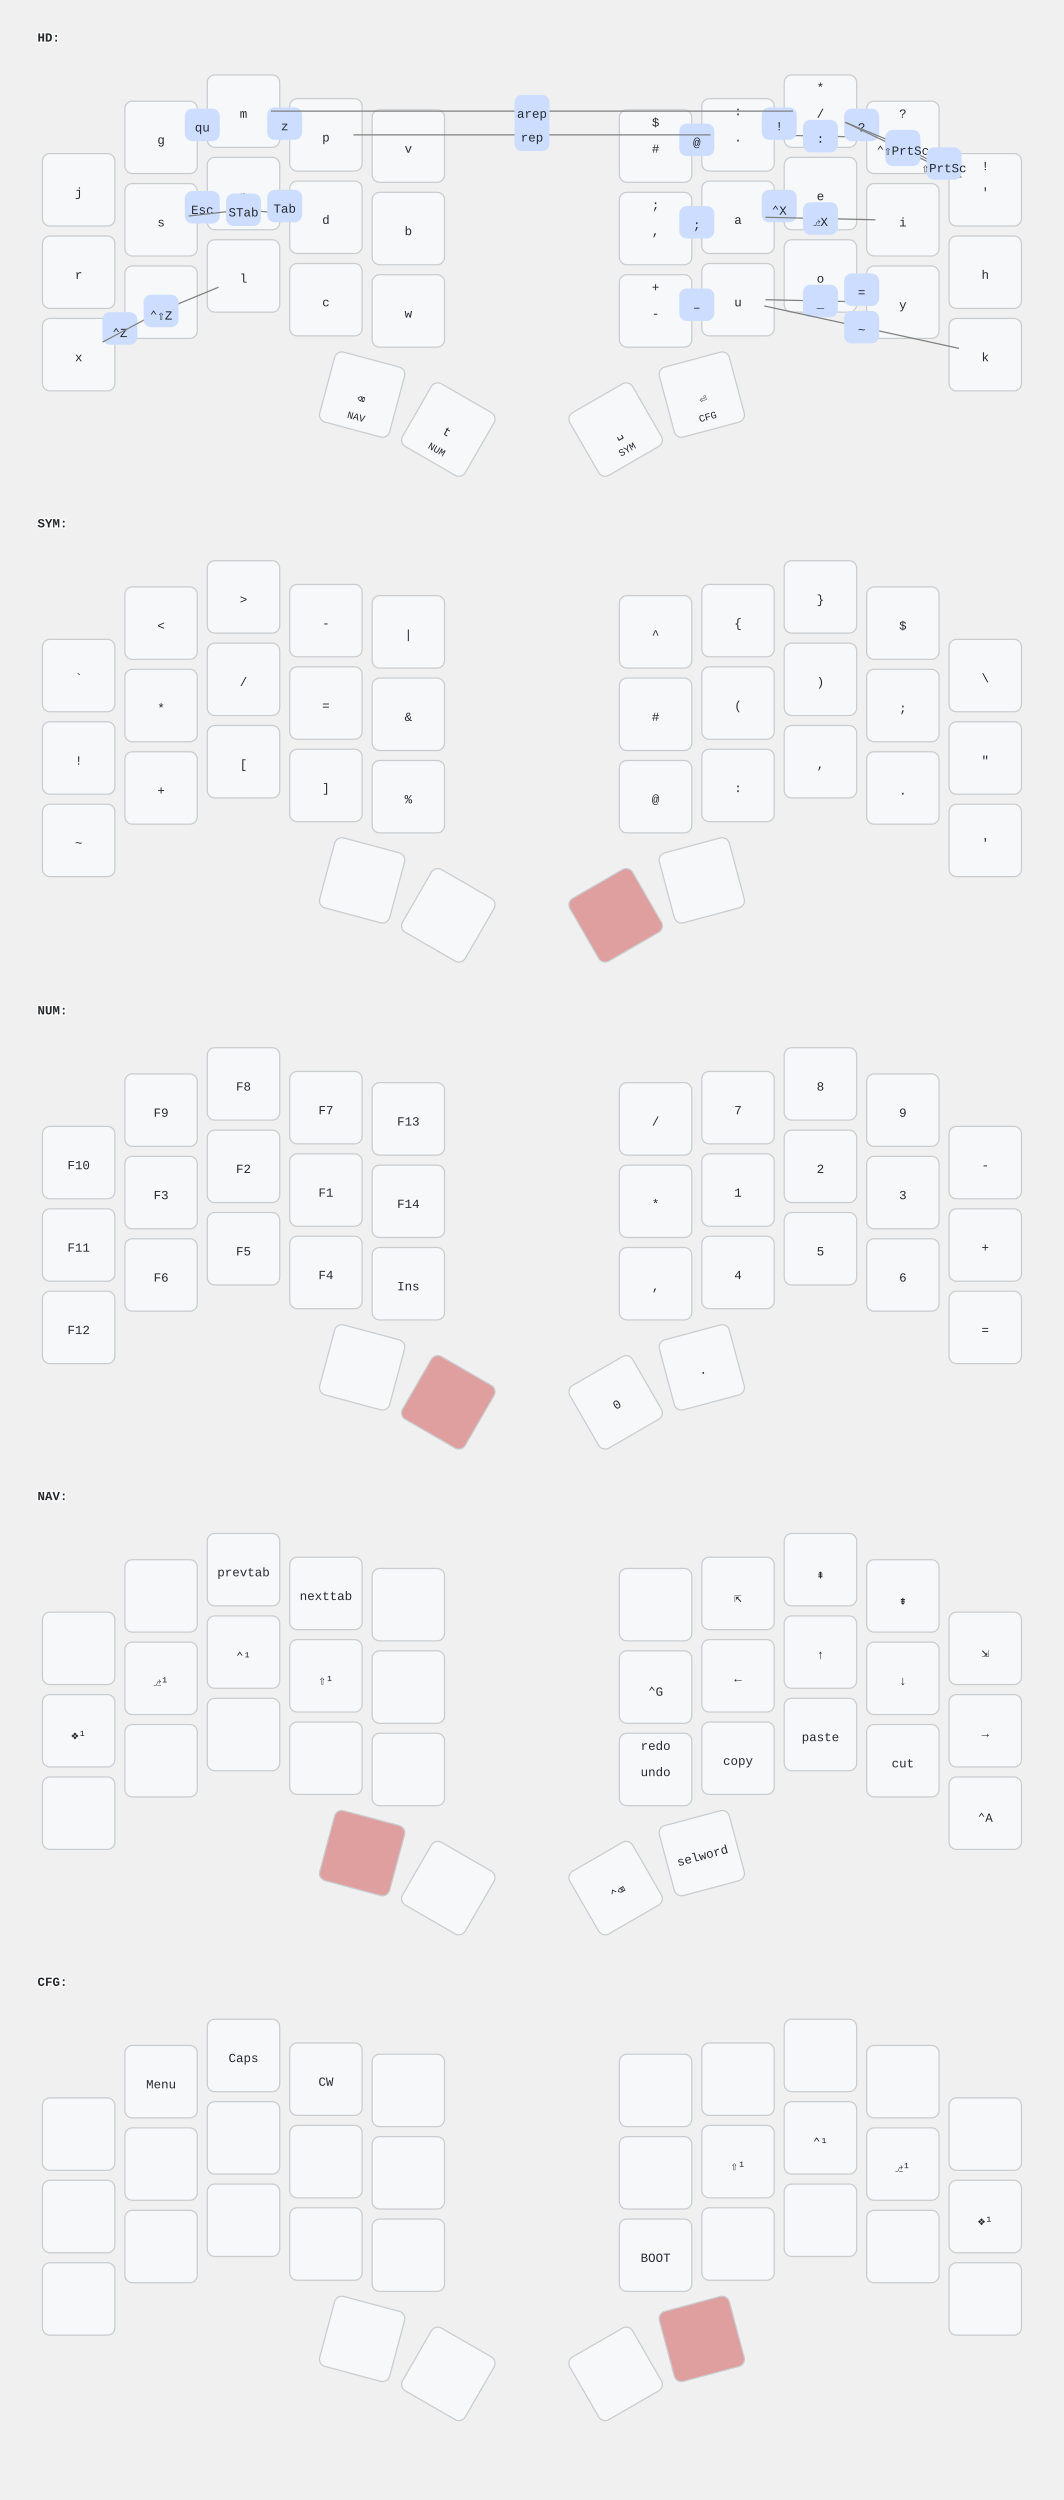
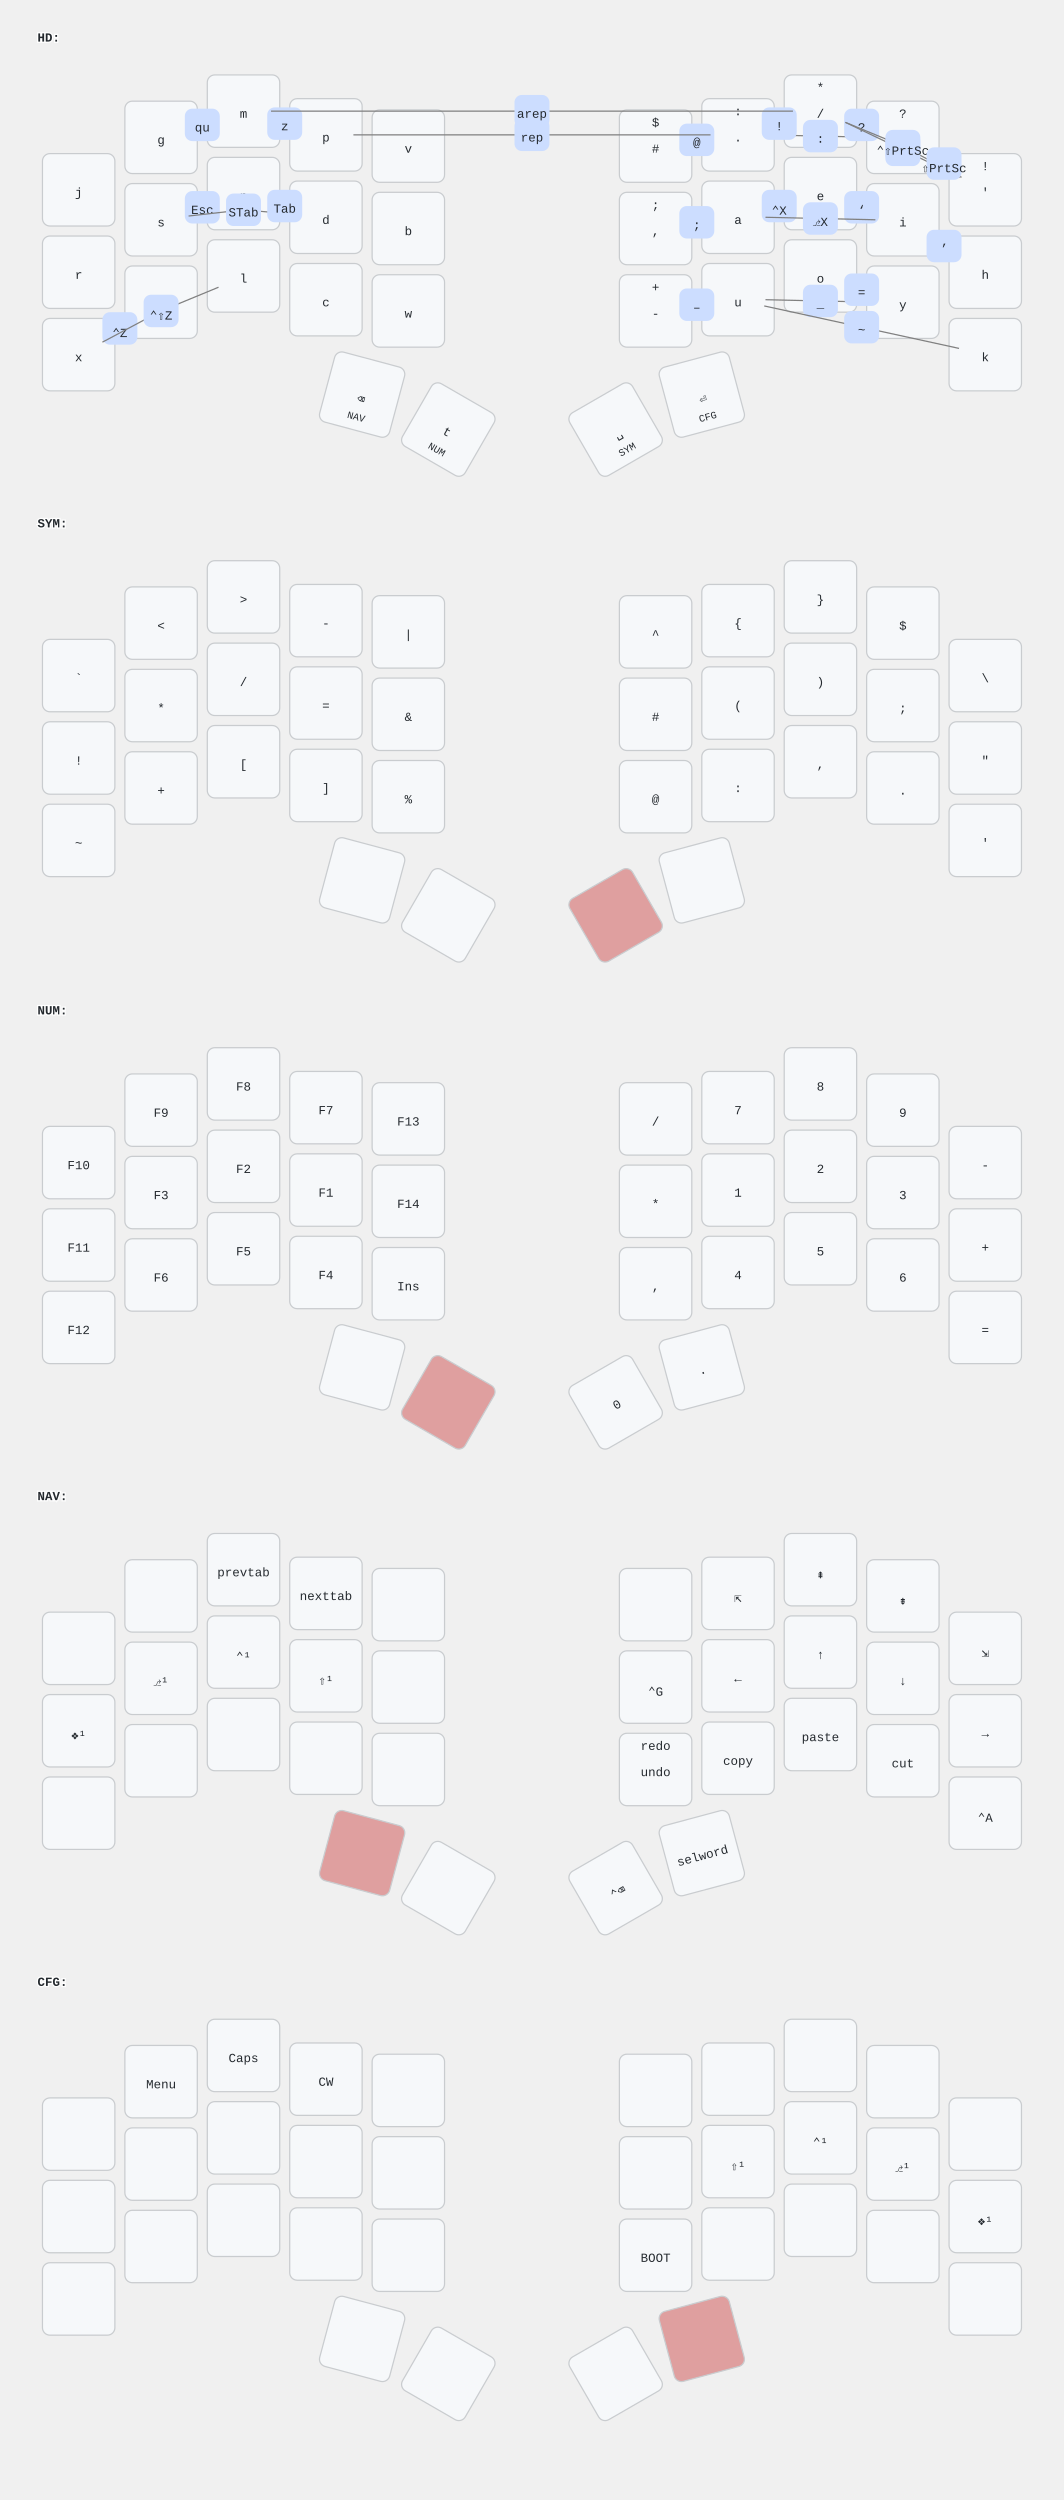
<svg xmlns="http://www.w3.org/2000/svg" width="852" height="2002" viewBox="0 0 852 2002" class="keymap">
  <style>/* inherit to force styles through use tags */
svg path {
    fill: inherit;
}

/* font and background color specifications */
svg.keymap {
    font-family: SFMono-Regular,Consolas,Liberation Mono,Menlo,monospace;
    font-size: 10px;
    font-kerning: normal;
    text-rendering: optimizeLegibility;
    fill: #24292e;
}

/* default key styling */
rect.key {
    fill: #f6f8fa;
    stroke: #c9cccf;
    stroke-width: 1;
}

/* default key side styling, only used is draw_key_sides is set */
rect.side {
    filter: brightness(90%);
}

/* color accent for combo boxes */
rect.combo, rect.combo-separate {
    fill: #cdf;
}

/* color accent for held keys */
rect.held, rect.combo.held {
    fill: #df9f9f;
}

/* color accent for ghost (optional) keys */
rect.ghost, rect.combo.ghost {
    stroke-dasharray: 4, 4;
    stroke-width: 2;
}

text {
    text-anchor: middle;
    dominant-baseline: hanging;
}

/* styling for layer labels */
text.label {
    font-weight: bold;
    text-anchor: start;
    stroke: white;
    stroke-width: 2;
    paint-order: stroke;
}

/* styling for combo tap, and key hold/shifted label text */
text.combo, text.hold, text.shifted {
    font-size: 10px;
}

/* styling for hold label text */
text.hold {
    font-size: 8px;
}

text.hold {
    text-anchor: middle;
    dominant-baseline: auto;
}

text.shifted {
    text-anchor: middle;
    dominant-baseline: hanging;
}

/* styling for hold/shifted label text in combo box */
text.combo.hold, text.combo.shifted {
    font-size: 8px;
}

/* lighter symbol for transparent keys */
text.trans {
    fill: #7b7e81;
}

/* styling for combo dendrons */
path.combo {
    stroke-width: 1;
    stroke: gray;
    fill: none;
}

/* Start Tabler Icons Cleanup */
/* cannot use height/width with glyphs */
.icon-tabler &gt; path {
    fill: inherit;
    stroke: inherit;
    stroke-width: 2;
}
/* hide tabler's default box */
.icon-tabler &gt; path[stroke="none"][fill="none"] {
    visibility: hidden;
}
/* End Tabler Icons Cleanup */
</style>
  <g transform="translate(30, 0)" class="layer-HD">
    <text x="0" y="28" class="label" id="HD">HD:</text>
    <g transform="translate(0, 56)">
      <g transform="translate(33, 96)" class="key keypos-0">
        <rect rx="6" ry="6" x="-29" y="-29" width="58" height="58" class="key" />
        <text x="0" y="0" class="key tap">j</text>
      </g>
      <g transform="translate(99, 54)" class="key keypos-1">
        <rect rx="6" ry="6" x="-29" y="-29" width="58" height="58" class="key" />
        <text x="0" y="0" class="key tap">g</text>
      </g>
      <g transform="translate(165, 33)" class="key keypos-2">
        <rect rx="6" ry="6" x="-29" y="-29" width="58" height="58" class="key" />
        <text x="0" y="0" class="key tap">m</text>
      </g>
      <g transform="translate(231, 52)" class="key keypos-3">
        <rect rx="6" ry="6" x="-29" y="-29" width="58" height="58" class="key" />
        <text x="0" y="0" class="key tap">p</text>
      </g>
      <g transform="translate(297, 61)" class="key keypos-4">
        <rect rx="6" ry="6" x="-29" y="-29" width="58" height="58" class="key" />
        <text x="0" y="0" class="key tap">v</text>
      </g>
      <g transform="translate(495, 61)" class="key keypos-5">
        <rect rx="6" ry="6" x="-29" y="-29" width="58" height="58" class="key" />
        <text x="0" y="0" class="key tap">#</text>
        <text x="0" y="-21" class="key shifted">$</text>
      </g>
      <g transform="translate(561, 52)" class="key keypos-6">
        <rect rx="6" ry="6" x="-29" y="-29" width="58" height="58" class="key" />
        <text x="0" y="0" class="key tap">.</text>
        <text x="0" y="-21" class="key shifted">:</text>
      </g>
      <g transform="translate(627, 33)" class="key keypos-7">
        <rect rx="6" ry="6" x="-29" y="-29" width="58" height="58" class="key" />
        <text x="0" y="0" class="key tap">/</text>
        <text x="0" y="-21" class="key shifted">*</text>
      </g>
      <g transform="translate(693, 54)" class="key keypos-8">
        <rect rx="6" ry="6" x="-29" y="-29" width="58" height="58" class="key" />
        <text x="0" y="0" class="key tap">"</text>
        <text x="0" y="-21" class="key shifted">?</text>
      </g>
      <g transform="translate(759, 96)" class="key keypos-9">
        <rect rx="6" ry="6" x="-29" y="-29" width="58" height="58" class="key" />
        <text x="0" y="0" class="key tap">'</text>
        <text x="0" y="-21" class="key shifted">!</text>
      </g>
      <g transform="translate(33, 162)" class="key keypos-10">
        <rect rx="6" ry="6" x="-29" y="-29" width="58" height="58" class="key" />
        <text x="0" y="0" class="key tap">r</text>
      </g>
      <g transform="translate(99, 120)" class="key keypos-11">
        <rect rx="6" ry="6" x="-29" y="-29" width="58" height="58" class="key" />
        <text x="0" y="0" class="key tap">s</text>
      </g>
      <g transform="translate(165, 99)" class="key keypos-12">
        <rect rx="6" ry="6" x="-29" y="-29" width="58" height="58" class="key" />
        <text x="0" y="0" class="key tap">n</text>
      </g>
      <g transform="translate(231, 118)" class="key keypos-13">
        <rect rx="6" ry="6" x="-29" y="-29" width="58" height="58" class="key" />
        <text x="0" y="0" class="key tap">d</text>
      </g>
      <g transform="translate(297, 127)" class="key keypos-14">
        <rect rx="6" ry="6" x="-29" y="-29" width="58" height="58" class="key" />
        <text x="0" y="0" class="key tap">b</text>
      </g>
      <g transform="translate(495, 127)" class="key keypos-15">
        <rect rx="6" ry="6" x="-29" y="-29" width="58" height="58" class="key" />
        <text x="0" y="0" class="key tap">,</text>
        <text x="0" y="-21" class="key shifted">;</text>
      </g>
      <g transform="translate(561, 118)" class="key keypos-16">
        <rect rx="6" ry="6" x="-29" y="-29" width="58" height="58" class="key" />
        <text x="0" y="0" class="key tap">a</text>
      </g>
      <g transform="translate(627, 99)" class="key keypos-17">
        <rect rx="6" ry="6" x="-29" y="-29" width="58" height="58" class="key" />
        <text x="0" y="0" class="key tap">e</text>
      </g>
      <g transform="translate(693, 120)" class="key keypos-18">
        <rect rx="6" ry="6" x="-29" y="-29" width="58" height="58" class="key" />
        <text x="0" y="0" class="key tap">i</text>
      </g>
      <g transform="translate(759, 162)" class="key keypos-19">
        <rect rx="6" ry="6" x="-29" y="-29" width="58" height="58" class="key" />
        <text x="0" y="0" class="key tap">h</text>
      </g>
      <g transform="translate(33, 228)" class="key keypos-20">
        <rect rx="6" ry="6" x="-29" y="-29" width="58" height="58" class="key" />
        <text x="0" y="0" class="key tap">x</text>
      </g>
      <g transform="translate(99, 186)" class="key keypos-21">
        <rect rx="6" ry="6" x="-29" y="-29" width="58" height="58" class="key" />
        <text x="0" y="0" class="key tap">f</text>
      </g>
      <g transform="translate(165, 165)" class="key keypos-22">
        <rect rx="6" ry="6" x="-29" y="-29" width="58" height="58" class="key" />
        <text x="0" y="0" class="key tap">l</text>
      </g>
      <g transform="translate(231, 184)" class="key keypos-23">
        <rect rx="6" ry="6" x="-29" y="-29" width="58" height="58" class="key" />
        <text x="0" y="0" class="key tap">c</text>
      </g>
      <g transform="translate(297, 193)" class="key keypos-24">
        <rect rx="6" ry="6" x="-29" y="-29" width="58" height="58" class="key" />
        <text x="0" y="0" class="key tap">w</text>
      </g>
      <g transform="translate(495, 193)" class="key keypos-25">
        <rect rx="6" ry="6" x="-29" y="-29" width="58" height="58" class="key" />
        <text x="0" y="0" class="key tap">-</text>
        <text x="0" y="-21" class="key shifted">+</text>
      </g>
      <g transform="translate(561, 184)" class="key keypos-26">
        <rect rx="6" ry="6" x="-29" y="-29" width="58" height="58" class="key" />
        <text x="0" y="0" class="key tap">u</text>
      </g>
      <g transform="translate(627, 165)" class="key keypos-27">
        <rect rx="6" ry="6" x="-29" y="-29" width="58" height="58" class="key" />
        <text x="0" y="0" class="key tap">o</text>
      </g>
      <g transform="translate(693, 186)" class="key keypos-28">
        <rect rx="6" ry="6" x="-29" y="-29" width="58" height="58" class="key" />
        <text x="0" y="0" class="key tap">y</text>
      </g>
      <g transform="translate(759, 228)" class="key keypos-29">
        <rect rx="6" ry="6" x="-29" y="-29" width="58" height="58" class="key" />
        <text x="0" y="0" class="key tap">k</text>
      </g>
      <g transform="translate(260, 260) rotate(15.0)" class="key keypos-30">
        <rect rx="6" ry="6" x="-29" y="-29" width="58" height="58" class="key" />
        <text x="0" y="0" class="key tap">⌫</text>
        <a href="#NAV">
          <text x="0" y="21" class="key hold layer-activator">NAV</text>
        </a>
      </g>
      <g transform="translate(329, 288) rotate(30.0)" class="key keypos-31">
        <rect rx="6" ry="6" x="-29" y="-29" width="58" height="58" class="key" />
        <text x="0" y="0" class="key tap">t</text>
        <a href="#NUM">
          <text x="0" y="21" class="key hold layer-activator">NUM</text>
        </a>
      </g>
      <g transform="translate(463, 288) rotate(-30.0)" class="key keypos-32">
        <rect rx="6" ry="6" x="-29" y="-29" width="58" height="58" class="key" />
        <text x="0" y="0" class="key tap">␣</text>
        <a href="#SYM">
          <text x="0" y="21" class="key hold layer-activator">SYM</text>
        </a>
      </g>
      <g transform="translate(532, 260) rotate(-15.0)" class="key keypos-33">
        <rect rx="6" ry="6" x="-29" y="-29" width="58" height="58" class="key" />
        <text x="0" y="0" class="key tap">⏎</text>
        <a href="#CFG">
          <text x="0" y="21" class="key hold layer-activator">CFG</text>
        </a>
      </g>
      <g class="combo combopos-0">
        <rect rx="6" ry="6" x="118" y="31" width="28" height="26" class="combo" />
        <text x="132" y="44" class="combo tap">qu</text>
      </g>
      <g class="combo combopos-1">
        <rect rx="6" ry="6" x="184" y="30" width="28" height="26" class="combo" />
        <text x="198" y="43" class="combo tap">z</text>
      </g>
      <g class="combo combopos-2">
        <rect rx="6" ry="6" x="118" y="97" width="28" height="26" class="combo" />
        <text x="132" y="110" class="combo tap">Esc</text>
      </g>
      <g class="combo combopos-3">
        <path d="M165,112 l-44,5" class="combo" />
        <path d="M165,112 l44,4" class="combo" />
        <rect rx="6" ry="6" x="151" y="99" width="28" height="26" class="combo" />
        <text x="165" y="112" class="combo tap">STab</text>
      </g>
      <g class="combo combopos-4">
        <rect rx="6" ry="6" x="184" y="96" width="28" height="26" class="combo" />
        <text x="198" y="109" class="combo tap">Tab</text>
      </g>
      <g class="combo combopos-5">
        <path d="M627,185 l-44,-1" class="combo" />
        <path d="M627,185 l44,1" class="combo" />
        <rect rx="6" ry="6" x="613" y="172" width="28" height="26" class="combo" />
        <text x="627" y="185" class="combo tap">_</text>
      </g>
      <g class="combo combopos-6">
        <path d="M660,206 l-78,-17" class="combo" />
        <path d="M660,206 l78,17" class="combo" />
        <rect rx="6" ry="6" x="646" y="193" width="28" height="26" class="combo" />
        <text x="660" y="206" class="combo tap">~</text>
      </g>
      <g class="combo combopos-7">
        <rect rx="6" ry="6" x="514" y="109" width="28" height="26" class="combo" />
        <text x="528" y="122" class="combo tap">;</text>
      </g>
      <g class="combo combopos-8">
        <path d="M627,53 l-44,-1" class="combo" />
        <path d="M627,53 l44,1" class="combo" />
        <rect rx="6" ry="6" x="613" y="40" width="28" height="26" class="combo" />
        <text x="627" y="53" class="combo tap">:</text>
      </g>
      <g class="combo combopos-9">
        <rect rx="6" ry="6" x="580" y="30" width="28" height="26" class="combo" />
        <text x="594" y="43" class="combo tap">!</text>
      </g>
      <g class="combo combopos-10">
        <rect rx="6" ry="6" x="646" y="31" width="28" height="26" class="combo" />
        <text x="660" y="44" class="combo tap">?</text>
      </g>
      <g class="combo combopos-11">
        <path d="M693,64 l-46,-22" class="combo" />
        <path d="M693,64 l46,22" class="combo" />
        <rect rx="6" ry="6" x="679" y="51" width="28" height="26" class="combo" />
        <text x="693" y="64" class="combo tap">$</text>
      </g>
      <g class="combo combopos-12">
        <rect rx="6" ry="6" x="646" y="163" width="28" height="26" class="combo" />
        <text x="660" y="176" class="combo tap">=</text>
      </g>
      <g class="combo combopos-13">
        <rect rx="6" ry="6" x="514" y="43" width="28" height="26" class="combo" />
        <text x="528" y="56" class="combo tap">@</text>
      </g>
      <g class="combo combopos-14">
        <rect rx="6" ry="6" x="514" y="175" width="28" height="26" class="combo" />
        <text x="528" y="188" class="combo tap">–</text>
      </g>
      <g class="combo combopos-15">
+         <rect rx="6" ry="6" x="646" y="97" width="28" height="26" class="combo" />
+         <text x="660" y="110" class="combo tap">‘</text>
+       </g>
+       <g class="combo combopos-16">
+         <rect rx="6" ry="6" x="712" y="128" width="28" height="26" class="combo" />
+         <text x="726" y="141" class="combo tap">’</text>
+       </g>
+       <g class="combo combopos-17">
        <path d="M396,52 l-143,0" class="combo" />
        <path d="M396,52 l143,0" class="combo" />
        <rect rx="6" ry="6" x="382" y="39" width="28" height="26" class="combo" />
        <text x="396" y="52" class="combo tap">rep</text>
      </g>
-       <g class="combo combopos-16">
+       <g class="combo combopos-18">
        <path d="M396,33 l-209,0" class="combo" />
        <path d="M396,33 l209,0" class="combo" />
        <rect rx="6" ry="6" x="382" y="20" width="28" height="26" class="combo" />
        <text x="396" y="33" class="combo tap">arep</text>
      </g>
-       <g class="combo combopos-17">
+       <g class="combo combopos-19">
        <rect rx="6" ry="6" x="580" y="96" width="28" height="26" class="combo" />
        <text x="594" y="109" class="combo tap">⌃X</text>
      </g>
-       <g class="combo combopos-18">
+       <g class="combo combopos-20">
        <path d="M627,119 l-44,-1" class="combo" />
        <path d="M627,119 l44,1" class="combo" />
        <rect rx="6" ry="6" x="613" y="106" width="28" height="26" class="combo" />
        <text x="627" y="119" class="combo tap">⎇X</text>
      </g>
-       <g class="combo combopos-19">
+       <g class="combo combopos-21">
        <rect rx="6" ry="6" x="52" y="194" width="28" height="26" class="combo" />
        <text x="66" y="207" class="combo tap">⌃Z</text>
      </g>
-       <g class="combo combopos-20">
+       <g class="combo combopos-22">
        <path d="M99,193 l-47,25" class="combo" />
        <path d="M99,193 l46,-19" class="combo" />
        <rect rx="6" ry="6" x="85" y="180" width="28" height="26" class="combo" />
        <text x="99" y="193" class="combo tap">⌃⇧Z</text>
      </g>
-       <g class="combo combopos-21">
+       <g class="combo combopos-23">
        <path d="M693,61 l-46,-19" class="combo" />
        <path d="M693,61 l47,25" class="combo" />
        <rect rx="6" ry="6" x="679" y="48" width="28" height="26" class="combo" />
        <text x="693" y="61" class="combo tap">⌃⇧PrtSc</text>
      </g>
-       <g class="combo combopos-22">
+       <g class="combo combopos-24">
        <rect rx="6" ry="6" x="712" y="62" width="28" height="26" class="combo" />
        <text x="726" y="75" class="combo tap">⇧PrtSc</text>
      </g>
    </g>
  </g>
  <g transform="translate(30, 389)" class="layer-SYM">
    <text x="0" y="28" class="label" id="SYM">SYM:</text>
    <g transform="translate(0, 56)">
      <g transform="translate(33, 96)" class="key keypos-0">
        <rect rx="6" ry="6" x="-29" y="-29" width="58" height="58" class="key" />
        <text x="0" y="0" class="key tap">`</text>
      </g>
      <g transform="translate(99, 54)" class="key keypos-1">
        <rect rx="6" ry="6" x="-29" y="-29" width="58" height="58" class="key" />
        <text x="0" y="0" class="key tap">&lt;</text>
      </g>
      <g transform="translate(165, 33)" class="key keypos-2">
        <rect rx="6" ry="6" x="-29" y="-29" width="58" height="58" class="key" />
        <text x="0" y="0" class="key tap">&gt;</text>
      </g>
      <g transform="translate(231, 52)" class="key keypos-3">
        <rect rx="6" ry="6" x="-29" y="-29" width="58" height="58" class="key" />
        <text x="0" y="0" class="key tap">-</text>
      </g>
      <g transform="translate(297, 61)" class="key keypos-4">
        <rect rx="6" ry="6" x="-29" y="-29" width="58" height="58" class="key" />
        <text x="0" y="0" class="key tap">|</text>
      </g>
      <g transform="translate(495, 61)" class="key keypos-5">
        <rect rx="6" ry="6" x="-29" y="-29" width="58" height="58" class="key" />
        <text x="0" y="0" class="key tap">^</text>
      </g>
      <g transform="translate(561, 52)" class="key keypos-6">
        <rect rx="6" ry="6" x="-29" y="-29" width="58" height="58" class="key" />
        <text x="0" y="0" class="key tap">{</text>
      </g>
      <g transform="translate(627, 33)" class="key keypos-7">
        <rect rx="6" ry="6" x="-29" y="-29" width="58" height="58" class="key" />
        <text x="0" y="0" class="key tap">}</text>
      </g>
      <g transform="translate(693, 54)" class="key keypos-8">
        <rect rx="6" ry="6" x="-29" y="-29" width="58" height="58" class="key" />
        <text x="0" y="0" class="key tap">$</text>
      </g>
      <g transform="translate(759, 96)" class="key keypos-9">
        <rect rx="6" ry="6" x="-29" y="-29" width="58" height="58" class="key" />
        <text x="0" y="0" class="key tap">\</text>
      </g>
      <g transform="translate(33, 162)" class="key keypos-10">
        <rect rx="6" ry="6" x="-29" y="-29" width="58" height="58" class="key" />
        <text x="0" y="0" class="key tap">!</text>
      </g>
      <g transform="translate(99, 120)" class="key keypos-11">
        <rect rx="6" ry="6" x="-29" y="-29" width="58" height="58" class="key" />
        <text x="0" y="0" class="key tap">*</text>
      </g>
      <g transform="translate(165, 99)" class="key keypos-12">
        <rect rx="6" ry="6" x="-29" y="-29" width="58" height="58" class="key" />
        <text x="0" y="0" class="key tap">/</text>
      </g>
      <g transform="translate(231, 118)" class="key keypos-13">
        <rect rx="6" ry="6" x="-29" y="-29" width="58" height="58" class="key" />
        <text x="0" y="0" class="key tap">=</text>
      </g>
      <g transform="translate(297, 127)" class="key keypos-14">
        <rect rx="6" ry="6" x="-29" y="-29" width="58" height="58" class="key" />
        <text x="0" y="0" class="key tap">&amp;</text>
      </g>
      <g transform="translate(495, 127)" class="key keypos-15">
        <rect rx="6" ry="6" x="-29" y="-29" width="58" height="58" class="key" />
        <text x="0" y="0" class="key tap">#</text>
      </g>
      <g transform="translate(561, 118)" class="key keypos-16">
        <rect rx="6" ry="6" x="-29" y="-29" width="58" height="58" class="key" />
        <text x="0" y="0" class="key tap">(</text>
      </g>
      <g transform="translate(627, 99)" class="key keypos-17">
        <rect rx="6" ry="6" x="-29" y="-29" width="58" height="58" class="key" />
        <text x="0" y="0" class="key tap">)</text>
      </g>
      <g transform="translate(693, 120)" class="key keypos-18">
        <rect rx="6" ry="6" x="-29" y="-29" width="58" height="58" class="key" />
        <text x="0" y="0" class="key tap">;</text>
      </g>
      <g transform="translate(759, 162)" class="key keypos-19">
        <rect rx="6" ry="6" x="-29" y="-29" width="58" height="58" class="key" />
        <text x="0" y="0" class="key tap">"</text>
      </g>
      <g transform="translate(33, 228)" class="key keypos-20">
        <rect rx="6" ry="6" x="-29" y="-29" width="58" height="58" class="key" />
        <text x="0" y="0" class="key tap">~</text>
      </g>
      <g transform="translate(99, 186)" class="key keypos-21">
        <rect rx="6" ry="6" x="-29" y="-29" width="58" height="58" class="key" />
        <text x="0" y="0" class="key tap">+</text>
      </g>
      <g transform="translate(165, 165)" class="key keypos-22">
        <rect rx="6" ry="6" x="-29" y="-29" width="58" height="58" class="key" />
        <text x="0" y="0" class="key tap">[</text>
      </g>
      <g transform="translate(231, 184)" class="key keypos-23">
        <rect rx="6" ry="6" x="-29" y="-29" width="58" height="58" class="key" />
        <text x="0" y="0" class="key tap">]</text>
      </g>
      <g transform="translate(297, 193)" class="key keypos-24">
        <rect rx="6" ry="6" x="-29" y="-29" width="58" height="58" class="key" />
        <text x="0" y="0" class="key tap">%</text>
      </g>
      <g transform="translate(495, 193)" class="key keypos-25">
        <rect rx="6" ry="6" x="-29" y="-29" width="58" height="58" class="key" />
        <text x="0" y="0" class="key tap">@</text>
      </g>
      <g transform="translate(561, 184)" class="key keypos-26">
        <rect rx="6" ry="6" x="-29" y="-29" width="58" height="58" class="key" />
        <text x="0" y="0" class="key tap">:</text>
      </g>
      <g transform="translate(627, 165)" class="key keypos-27">
        <rect rx="6" ry="6" x="-29" y="-29" width="58" height="58" class="key" />
        <text x="0" y="0" class="key tap">,</text>
      </g>
      <g transform="translate(693, 186)" class="key keypos-28">
        <rect rx="6" ry="6" x="-29" y="-29" width="58" height="58" class="key" />
        <text x="0" y="0" class="key tap">.</text>
      </g>
      <g transform="translate(759, 228)" class="key keypos-29">
        <rect rx="6" ry="6" x="-29" y="-29" width="58" height="58" class="key" />
        <text x="0" y="0" class="key tap">'</text>
      </g>
      <g transform="translate(260, 260) rotate(15.0)" class="key keypos-30">
        <rect rx="6" ry="6" x="-29" y="-29" width="58" height="58" class="key" />
      </g>
      <g transform="translate(329, 288) rotate(30.0)" class="key keypos-31">
        <rect rx="6" ry="6" x="-29" y="-29" width="58" height="58" class="key" />
      </g>
      <g transform="translate(463, 288) rotate(-30.0)" class="key held keypos-32">
        <rect rx="6" ry="6" x="-29" y="-29" width="58" height="58" class="key held" />
      </g>
      <g transform="translate(532, 260) rotate(-15.0)" class="key keypos-33">
        <rect rx="6" ry="6" x="-29" y="-29" width="58" height="58" class="key" />
      </g>
    </g>
  </g>
  <g transform="translate(30, 779)" class="layer-NUM">
    <text x="0" y="28" class="label" id="NUM">NUM:</text>
    <g transform="translate(0, 56)">
      <g transform="translate(33, 96)" class="key keypos-0">
        <rect rx="6" ry="6" x="-29" y="-29" width="58" height="58" class="key" />
        <text x="0" y="0" class="key tap">F10</text>
      </g>
      <g transform="translate(99, 54)" class="key keypos-1">
        <rect rx="6" ry="6" x="-29" y="-29" width="58" height="58" class="key" />
        <text x="0" y="0" class="key tap">F9</text>
      </g>
      <g transform="translate(165, 33)" class="key keypos-2">
        <rect rx="6" ry="6" x="-29" y="-29" width="58" height="58" class="key" />
        <text x="0" y="0" class="key tap">F8</text>
      </g>
      <g transform="translate(231, 52)" class="key keypos-3">
        <rect rx="6" ry="6" x="-29" y="-29" width="58" height="58" class="key" />
        <text x="0" y="0" class="key tap">F7</text>
      </g>
      <g transform="translate(297, 61)" class="key keypos-4">
        <rect rx="6" ry="6" x="-29" y="-29" width="58" height="58" class="key" />
        <text x="0" y="0" class="key tap">F13</text>
      </g>
      <g transform="translate(495, 61)" class="key keypos-5">
        <rect rx="6" ry="6" x="-29" y="-29" width="58" height="58" class="key" />
        <text x="0" y="0" class="key tap">/</text>
      </g>
      <g transform="translate(561, 52)" class="key keypos-6">
        <rect rx="6" ry="6" x="-29" y="-29" width="58" height="58" class="key" />
        <text x="0" y="0" class="key tap">7</text>
      </g>
      <g transform="translate(627, 33)" class="key keypos-7">
        <rect rx="6" ry="6" x="-29" y="-29" width="58" height="58" class="key" />
        <text x="0" y="0" class="key tap">8</text>
      </g>
      <g transform="translate(693, 54)" class="key keypos-8">
        <rect rx="6" ry="6" x="-29" y="-29" width="58" height="58" class="key" />
        <text x="0" y="0" class="key tap">9</text>
      </g>
      <g transform="translate(759, 96)" class="key keypos-9">
        <rect rx="6" ry="6" x="-29" y="-29" width="58" height="58" class="key" />
        <text x="0" y="0" class="key tap">-</text>
      </g>
      <g transform="translate(33, 162)" class="key keypos-10">
        <rect rx="6" ry="6" x="-29" y="-29" width="58" height="58" class="key" />
        <text x="0" y="0" class="key tap">F11</text>
      </g>
      <g transform="translate(99, 120)" class="key keypos-11">
        <rect rx="6" ry="6" x="-29" y="-29" width="58" height="58" class="key" />
        <text x="0" y="0" class="key tap">F3</text>
      </g>
      <g transform="translate(165, 99)" class="key keypos-12">
        <rect rx="6" ry="6" x="-29" y="-29" width="58" height="58" class="key" />
        <text x="0" y="0" class="key tap">F2</text>
      </g>
      <g transform="translate(231, 118)" class="key keypos-13">
        <rect rx="6" ry="6" x="-29" y="-29" width="58" height="58" class="key" />
        <text x="0" y="0" class="key tap">F1</text>
      </g>
      <g transform="translate(297, 127)" class="key keypos-14">
        <rect rx="6" ry="6" x="-29" y="-29" width="58" height="58" class="key" />
        <text x="0" y="0" class="key tap">F14</text>
      </g>
      <g transform="translate(495, 127)" class="key keypos-15">
        <rect rx="6" ry="6" x="-29" y="-29" width="58" height="58" class="key" />
        <text x="0" y="0" class="key tap">*</text>
      </g>
      <g transform="translate(561, 118)" class="key keypos-16">
        <rect rx="6" ry="6" x="-29" y="-29" width="58" height="58" class="key" />
        <text x="0" y="0" class="key tap">1</text>
      </g>
      <g transform="translate(627, 99)" class="key keypos-17">
        <rect rx="6" ry="6" x="-29" y="-29" width="58" height="58" class="key" />
        <text x="0" y="0" class="key tap">2</text>
      </g>
      <g transform="translate(693, 120)" class="key keypos-18">
        <rect rx="6" ry="6" x="-29" y="-29" width="58" height="58" class="key" />
        <text x="0" y="0" class="key tap">3</text>
      </g>
      <g transform="translate(759, 162)" class="key keypos-19">
        <rect rx="6" ry="6" x="-29" y="-29" width="58" height="58" class="key" />
        <text x="0" y="0" class="key tap">+</text>
      </g>
      <g transform="translate(33, 228)" class="key keypos-20">
        <rect rx="6" ry="6" x="-29" y="-29" width="58" height="58" class="key" />
        <text x="0" y="0" class="key tap">F12</text>
      </g>
      <g transform="translate(99, 186)" class="key keypos-21">
        <rect rx="6" ry="6" x="-29" y="-29" width="58" height="58" class="key" />
        <text x="0" y="0" class="key tap">F6</text>
      </g>
      <g transform="translate(165, 165)" class="key keypos-22">
        <rect rx="6" ry="6" x="-29" y="-29" width="58" height="58" class="key" />
        <text x="0" y="0" class="key tap">F5</text>
      </g>
      <g transform="translate(231, 184)" class="key keypos-23">
        <rect rx="6" ry="6" x="-29" y="-29" width="58" height="58" class="key" />
        <text x="0" y="0" class="key tap">F4</text>
      </g>
      <g transform="translate(297, 193)" class="key keypos-24">
        <rect rx="6" ry="6" x="-29" y="-29" width="58" height="58" class="key" />
        <text x="0" y="0" class="key tap">Ins</text>
      </g>
      <g transform="translate(495, 193)" class="key keypos-25">
        <rect rx="6" ry="6" x="-29" y="-29" width="58" height="58" class="key" />
        <text x="0" y="0" class="key tap">,</text>
      </g>
      <g transform="translate(561, 184)" class="key keypos-26">
        <rect rx="6" ry="6" x="-29" y="-29" width="58" height="58" class="key" />
        <text x="0" y="0" class="key tap">4</text>
      </g>
      <g transform="translate(627, 165)" class="key keypos-27">
        <rect rx="6" ry="6" x="-29" y="-29" width="58" height="58" class="key" />
        <text x="0" y="0" class="key tap">5</text>
      </g>
      <g transform="translate(693, 186)" class="key keypos-28">
        <rect rx="6" ry="6" x="-29" y="-29" width="58" height="58" class="key" />
        <text x="0" y="0" class="key tap">6</text>
      </g>
      <g transform="translate(759, 228)" class="key keypos-29">
        <rect rx="6" ry="6" x="-29" y="-29" width="58" height="58" class="key" />
        <text x="0" y="0" class="key tap">=</text>
      </g>
      <g transform="translate(260, 260) rotate(15.0)" class="key keypos-30">
        <rect rx="6" ry="6" x="-29" y="-29" width="58" height="58" class="key" />
      </g>
      <g transform="translate(329, 288) rotate(30.0)" class="key held keypos-31">
        <rect rx="6" ry="6" x="-29" y="-29" width="58" height="58" class="key held" />
      </g>
      <g transform="translate(463, 288) rotate(-30.0)" class="key keypos-32">
        <rect rx="6" ry="6" x="-29" y="-29" width="58" height="58" class="key" />
        <text x="0" y="0" class="key tap">0</text>
      </g>
      <g transform="translate(532, 260) rotate(-15.0)" class="key keypos-33">
        <rect rx="6" ry="6" x="-29" y="-29" width="58" height="58" class="key" />
        <text x="0" y="0" class="key tap">.</text>
      </g>
    </g>
  </g>
  <g transform="translate(30, 1168)" class="layer-NAV">
    <text x="0" y="28" class="label" id="NAV">NAV:</text>
    <g transform="translate(0, 56)">
      <g transform="translate(33, 96)" class="key keypos-0">
        <rect rx="6" ry="6" x="-29" y="-29" width="58" height="58" class="key" />
      </g>
      <g transform="translate(99, 54)" class="key keypos-1">
        <rect rx="6" ry="6" x="-29" y="-29" width="58" height="58" class="key" />
      </g>
      <g transform="translate(165, 33)" class="key keypos-2">
        <rect rx="6" ry="6" x="-29" y="-29" width="58" height="58" class="key" />
        <text x="0" y="0" class="key tap">prevtab</text>
      </g>
      <g transform="translate(231, 52)" class="key keypos-3">
        <rect rx="6" ry="6" x="-29" y="-29" width="58" height="58" class="key" />
        <text x="0" y="0" class="key tap">nexttab</text>
      </g>
      <g transform="translate(297, 61)" class="key keypos-4">
        <rect rx="6" ry="6" x="-29" y="-29" width="58" height="58" class="key" />
      </g>
      <g transform="translate(495, 61)" class="key keypos-5">
        <rect rx="6" ry="6" x="-29" y="-29" width="58" height="58" class="key" />
      </g>
      <g transform="translate(561, 52)" class="key keypos-6">
        <rect rx="6" ry="6" x="-29" y="-29" width="58" height="58" class="key" />
        <text x="0" y="0" class="key tap">⇱</text>
      </g>
      <g transform="translate(627, 33)" class="key keypos-7">
        <rect rx="6" ry="6" x="-29" y="-29" width="58" height="58" class="key" />
        <text x="0" y="0" class="key tap">⇞</text>
      </g>
      <g transform="translate(693, 54)" class="key keypos-8">
        <rect rx="6" ry="6" x="-29" y="-29" width="58" height="58" class="key" />
        <text x="0" y="0" class="key tap">⇟</text>
      </g>
      <g transform="translate(759, 96)" class="key keypos-9">
        <rect rx="6" ry="6" x="-29" y="-29" width="58" height="58" class="key" />
        <text x="0" y="0" class="key tap">⇲</text>
      </g>
      <g transform="translate(33, 162)" class="key keypos-10">
        <rect rx="6" ry="6" x="-29" y="-29" width="58" height="58" class="key" />
        <text x="0" y="0" class="key tap">❖¹</text>
      </g>
      <g transform="translate(99, 120)" class="key keypos-11">
        <rect rx="6" ry="6" x="-29" y="-29" width="58" height="58" class="key" />
        <text x="0" y="0" class="key tap">⎇¹</text>
      </g>
      <g transform="translate(165, 99)" class="key keypos-12">
        <rect rx="6" ry="6" x="-29" y="-29" width="58" height="58" class="key" />
        <text x="0" y="0" class="key tap">⌃¹</text>
      </g>
      <g transform="translate(231, 118)" class="key keypos-13">
        <rect rx="6" ry="6" x="-29" y="-29" width="58" height="58" class="key" />
        <text x="0" y="0" class="key tap">⇧¹</text>
      </g>
      <g transform="translate(297, 127)" class="key keypos-14">
        <rect rx="6" ry="6" x="-29" y="-29" width="58" height="58" class="key" />
      </g>
      <g transform="translate(495, 127)" class="key keypos-15">
        <rect rx="6" ry="6" x="-29" y="-29" width="58" height="58" class="key" />
        <text x="0" y="0" class="key tap">⌃G</text>
      </g>
      <g transform="translate(561, 118)" class="key keypos-16">
        <rect rx="6" ry="6" x="-29" y="-29" width="58" height="58" class="key" />
        <text x="0" y="0" class="key tap">←</text>
      </g>
      <g transform="translate(627, 99)" class="key keypos-17">
        <rect rx="6" ry="6" x="-29" y="-29" width="58" height="58" class="key" />
        <text x="0" y="0" class="key tap">↑</text>
      </g>
      <g transform="translate(693, 120)" class="key keypos-18">
        <rect rx="6" ry="6" x="-29" y="-29" width="58" height="58" class="key" />
        <text x="0" y="0" class="key tap">↓</text>
      </g>
      <g transform="translate(759, 162)" class="key keypos-19">
        <rect rx="6" ry="6" x="-29" y="-29" width="58" height="58" class="key" />
        <text x="0" y="0" class="key tap">→</text>
      </g>
      <g transform="translate(33, 228)" class="key keypos-20">
        <rect rx="6" ry="6" x="-29" y="-29" width="58" height="58" class="key" />
      </g>
      <g transform="translate(99, 186)" class="key keypos-21">
        <rect rx="6" ry="6" x="-29" y="-29" width="58" height="58" class="key" />
      </g>
      <g transform="translate(165, 165)" class="key keypos-22">
        <rect rx="6" ry="6" x="-29" y="-29" width="58" height="58" class="key" />
      </g>
      <g transform="translate(231, 184)" class="key keypos-23">
        <rect rx="6" ry="6" x="-29" y="-29" width="58" height="58" class="key" />
      </g>
      <g transform="translate(297, 193)" class="key keypos-24">
        <rect rx="6" ry="6" x="-29" y="-29" width="58" height="58" class="key" />
      </g>
      <g transform="translate(495, 193)" class="key keypos-25">
        <rect rx="6" ry="6" x="-29" y="-29" width="58" height="58" class="key" />
        <text x="0" y="0" class="key tap">undo</text>
        <text x="0" y="-21" class="key shifted">redo</text>
      </g>
      <g transform="translate(561, 184)" class="key keypos-26">
        <rect rx="6" ry="6" x="-29" y="-29" width="58" height="58" class="key" />
        <text x="0" y="0" class="key tap">copy</text>
      </g>
      <g transform="translate(627, 165)" class="key keypos-27">
        <rect rx="6" ry="6" x="-29" y="-29" width="58" height="58" class="key" />
        <text x="0" y="0" class="key tap">paste</text>
      </g>
      <g transform="translate(693, 186)" class="key keypos-28">
        <rect rx="6" ry="6" x="-29" y="-29" width="58" height="58" class="key" />
        <text x="0" y="0" class="key tap">cut</text>
      </g>
      <g transform="translate(759, 228)" class="key keypos-29">
        <rect rx="6" ry="6" x="-29" y="-29" width="58" height="58" class="key" />
        <text x="0" y="0" class="key tap">⌃A</text>
      </g>
      <g transform="translate(260, 260) rotate(15.0)" class="key held keypos-30">
        <rect rx="6" ry="6" x="-29" y="-29" width="58" height="58" class="key held" />
      </g>
      <g transform="translate(329, 288) rotate(30.0)" class="key keypos-31">
        <rect rx="6" ry="6" x="-29" y="-29" width="58" height="58" class="key" />
      </g>
      <g transform="translate(463, 288) rotate(-30.0)" class="key keypos-32">
        <rect rx="6" ry="6" x="-29" y="-29" width="58" height="58" class="key" />
        <text x="0" y="0" class="key tap">⌃⌫</text>
      </g>
      <g transform="translate(532, 260) rotate(-15.0)" class="key keypos-33">
        <rect rx="6" ry="6" x="-29" y="-29" width="58" height="58" class="key" />
        <text x="0" y="0" class="key tap">selword</text>
      </g>
    </g>
  </g>
  <g transform="translate(30, 1557)" class="layer-CFG">
    <text x="0" y="28" class="label" id="CFG">CFG:</text>
    <g transform="translate(0, 56)">
      <g transform="translate(33, 96)" class="key keypos-0">
        <rect rx="6" ry="6" x="-29" y="-29" width="58" height="58" class="key" />
      </g>
      <g transform="translate(99, 54)" class="key keypos-1">
        <rect rx="6" ry="6" x="-29" y="-29" width="58" height="58" class="key" />
        <text x="0" y="0" class="key tap">Menu</text>
      </g>
      <g transform="translate(165, 33)" class="key keypos-2">
        <rect rx="6" ry="6" x="-29" y="-29" width="58" height="58" class="key" />
        <text x="0" y="0" class="key tap">Caps</text>
      </g>
      <g transform="translate(231, 52)" class="key keypos-3">
        <rect rx="6" ry="6" x="-29" y="-29" width="58" height="58" class="key" />
        <text x="0" y="0" class="key tap">CW</text>
      </g>
      <g transform="translate(297, 61)" class="key keypos-4">
        <rect rx="6" ry="6" x="-29" y="-29" width="58" height="58" class="key" />
      </g>
      <g transform="translate(495, 61)" class="key keypos-5">
        <rect rx="6" ry="6" x="-29" y="-29" width="58" height="58" class="key" />
      </g>
      <g transform="translate(561, 52)" class="key keypos-6">
        <rect rx="6" ry="6" x="-29" y="-29" width="58" height="58" class="key" />
      </g>
      <g transform="translate(627, 33)" class="key keypos-7">
        <rect rx="6" ry="6" x="-29" y="-29" width="58" height="58" class="key" />
      </g>
      <g transform="translate(693, 54)" class="key keypos-8">
        <rect rx="6" ry="6" x="-29" y="-29" width="58" height="58" class="key" />
      </g>
      <g transform="translate(759, 96)" class="key keypos-9">
        <rect rx="6" ry="6" x="-29" y="-29" width="58" height="58" class="key" />
      </g>
      <g transform="translate(33, 162)" class="key keypos-10">
        <rect rx="6" ry="6" x="-29" y="-29" width="58" height="58" class="key" />
      </g>
      <g transform="translate(99, 120)" class="key keypos-11">
        <rect rx="6" ry="6" x="-29" y="-29" width="58" height="58" class="key" />
      </g>
      <g transform="translate(165, 99)" class="key keypos-12">
        <rect rx="6" ry="6" x="-29" y="-29" width="58" height="58" class="key" />
      </g>
      <g transform="translate(231, 118)" class="key keypos-13">
        <rect rx="6" ry="6" x="-29" y="-29" width="58" height="58" class="key" />
      </g>
      <g transform="translate(297, 127)" class="key keypos-14">
        <rect rx="6" ry="6" x="-29" y="-29" width="58" height="58" class="key" />
      </g>
      <g transform="translate(495, 127)" class="key keypos-15">
        <rect rx="6" ry="6" x="-29" y="-29" width="58" height="58" class="key" />
      </g>
      <g transform="translate(561, 118)" class="key keypos-16">
        <rect rx="6" ry="6" x="-29" y="-29" width="58" height="58" class="key" />
        <text x="0" y="0" class="key tap">⇧¹</text>
      </g>
      <g transform="translate(627, 99)" class="key keypos-17">
        <rect rx="6" ry="6" x="-29" y="-29" width="58" height="58" class="key" />
        <text x="0" y="0" class="key tap">⌃¹</text>
      </g>
      <g transform="translate(693, 120)" class="key keypos-18">
        <rect rx="6" ry="6" x="-29" y="-29" width="58" height="58" class="key" />
        <text x="0" y="0" class="key tap">⎇¹</text>
      </g>
      <g transform="translate(759, 162)" class="key keypos-19">
        <rect rx="6" ry="6" x="-29" y="-29" width="58" height="58" class="key" />
        <text x="0" y="0" class="key tap">❖¹</text>
      </g>
      <g transform="translate(33, 228)" class="key keypos-20">
        <rect rx="6" ry="6" x="-29" y="-29" width="58" height="58" class="key" />
      </g>
      <g transform="translate(99, 186)" class="key keypos-21">
        <rect rx="6" ry="6" x="-29" y="-29" width="58" height="58" class="key" />
      </g>
      <g transform="translate(165, 165)" class="key keypos-22">
        <rect rx="6" ry="6" x="-29" y="-29" width="58" height="58" class="key" />
      </g>
      <g transform="translate(231, 184)" class="key keypos-23">
        <rect rx="6" ry="6" x="-29" y="-29" width="58" height="58" class="key" />
      </g>
      <g transform="translate(297, 193)" class="key keypos-24">
        <rect rx="6" ry="6" x="-29" y="-29" width="58" height="58" class="key" />
      </g>
      <g transform="translate(495, 193)" class="key keypos-25">
        <rect rx="6" ry="6" x="-29" y="-29" width="58" height="58" class="key" />
        <text x="0" y="0" class="key tap">BOOT</text>
      </g>
      <g transform="translate(561, 184)" class="key keypos-26">
        <rect rx="6" ry="6" x="-29" y="-29" width="58" height="58" class="key" />
      </g>
      <g transform="translate(627, 165)" class="key keypos-27">
        <rect rx="6" ry="6" x="-29" y="-29" width="58" height="58" class="key" />
      </g>
      <g transform="translate(693, 186)" class="key keypos-28">
        <rect rx="6" ry="6" x="-29" y="-29" width="58" height="58" class="key" />
      </g>
      <g transform="translate(759, 228)" class="key keypos-29">
        <rect rx="6" ry="6" x="-29" y="-29" width="58" height="58" class="key" />
      </g>
      <g transform="translate(260, 260) rotate(15.0)" class="key keypos-30">
        <rect rx="6" ry="6" x="-29" y="-29" width="58" height="58" class="key" />
      </g>
      <g transform="translate(329, 288) rotate(30.0)" class="key keypos-31">
        <rect rx="6" ry="6" x="-29" y="-29" width="58" height="58" class="key" />
      </g>
      <g transform="translate(463, 288) rotate(-30.0)" class="key keypos-32">
        <rect rx="6" ry="6" x="-29" y="-29" width="58" height="58" class="key" />
      </g>
      <g transform="translate(532, 260) rotate(-15.0)" class="key held keypos-33">
        <rect rx="6" ry="6" x="-29" y="-29" width="58" height="58" class="key held" />
      </g>
    </g>
  </g>
</svg>
